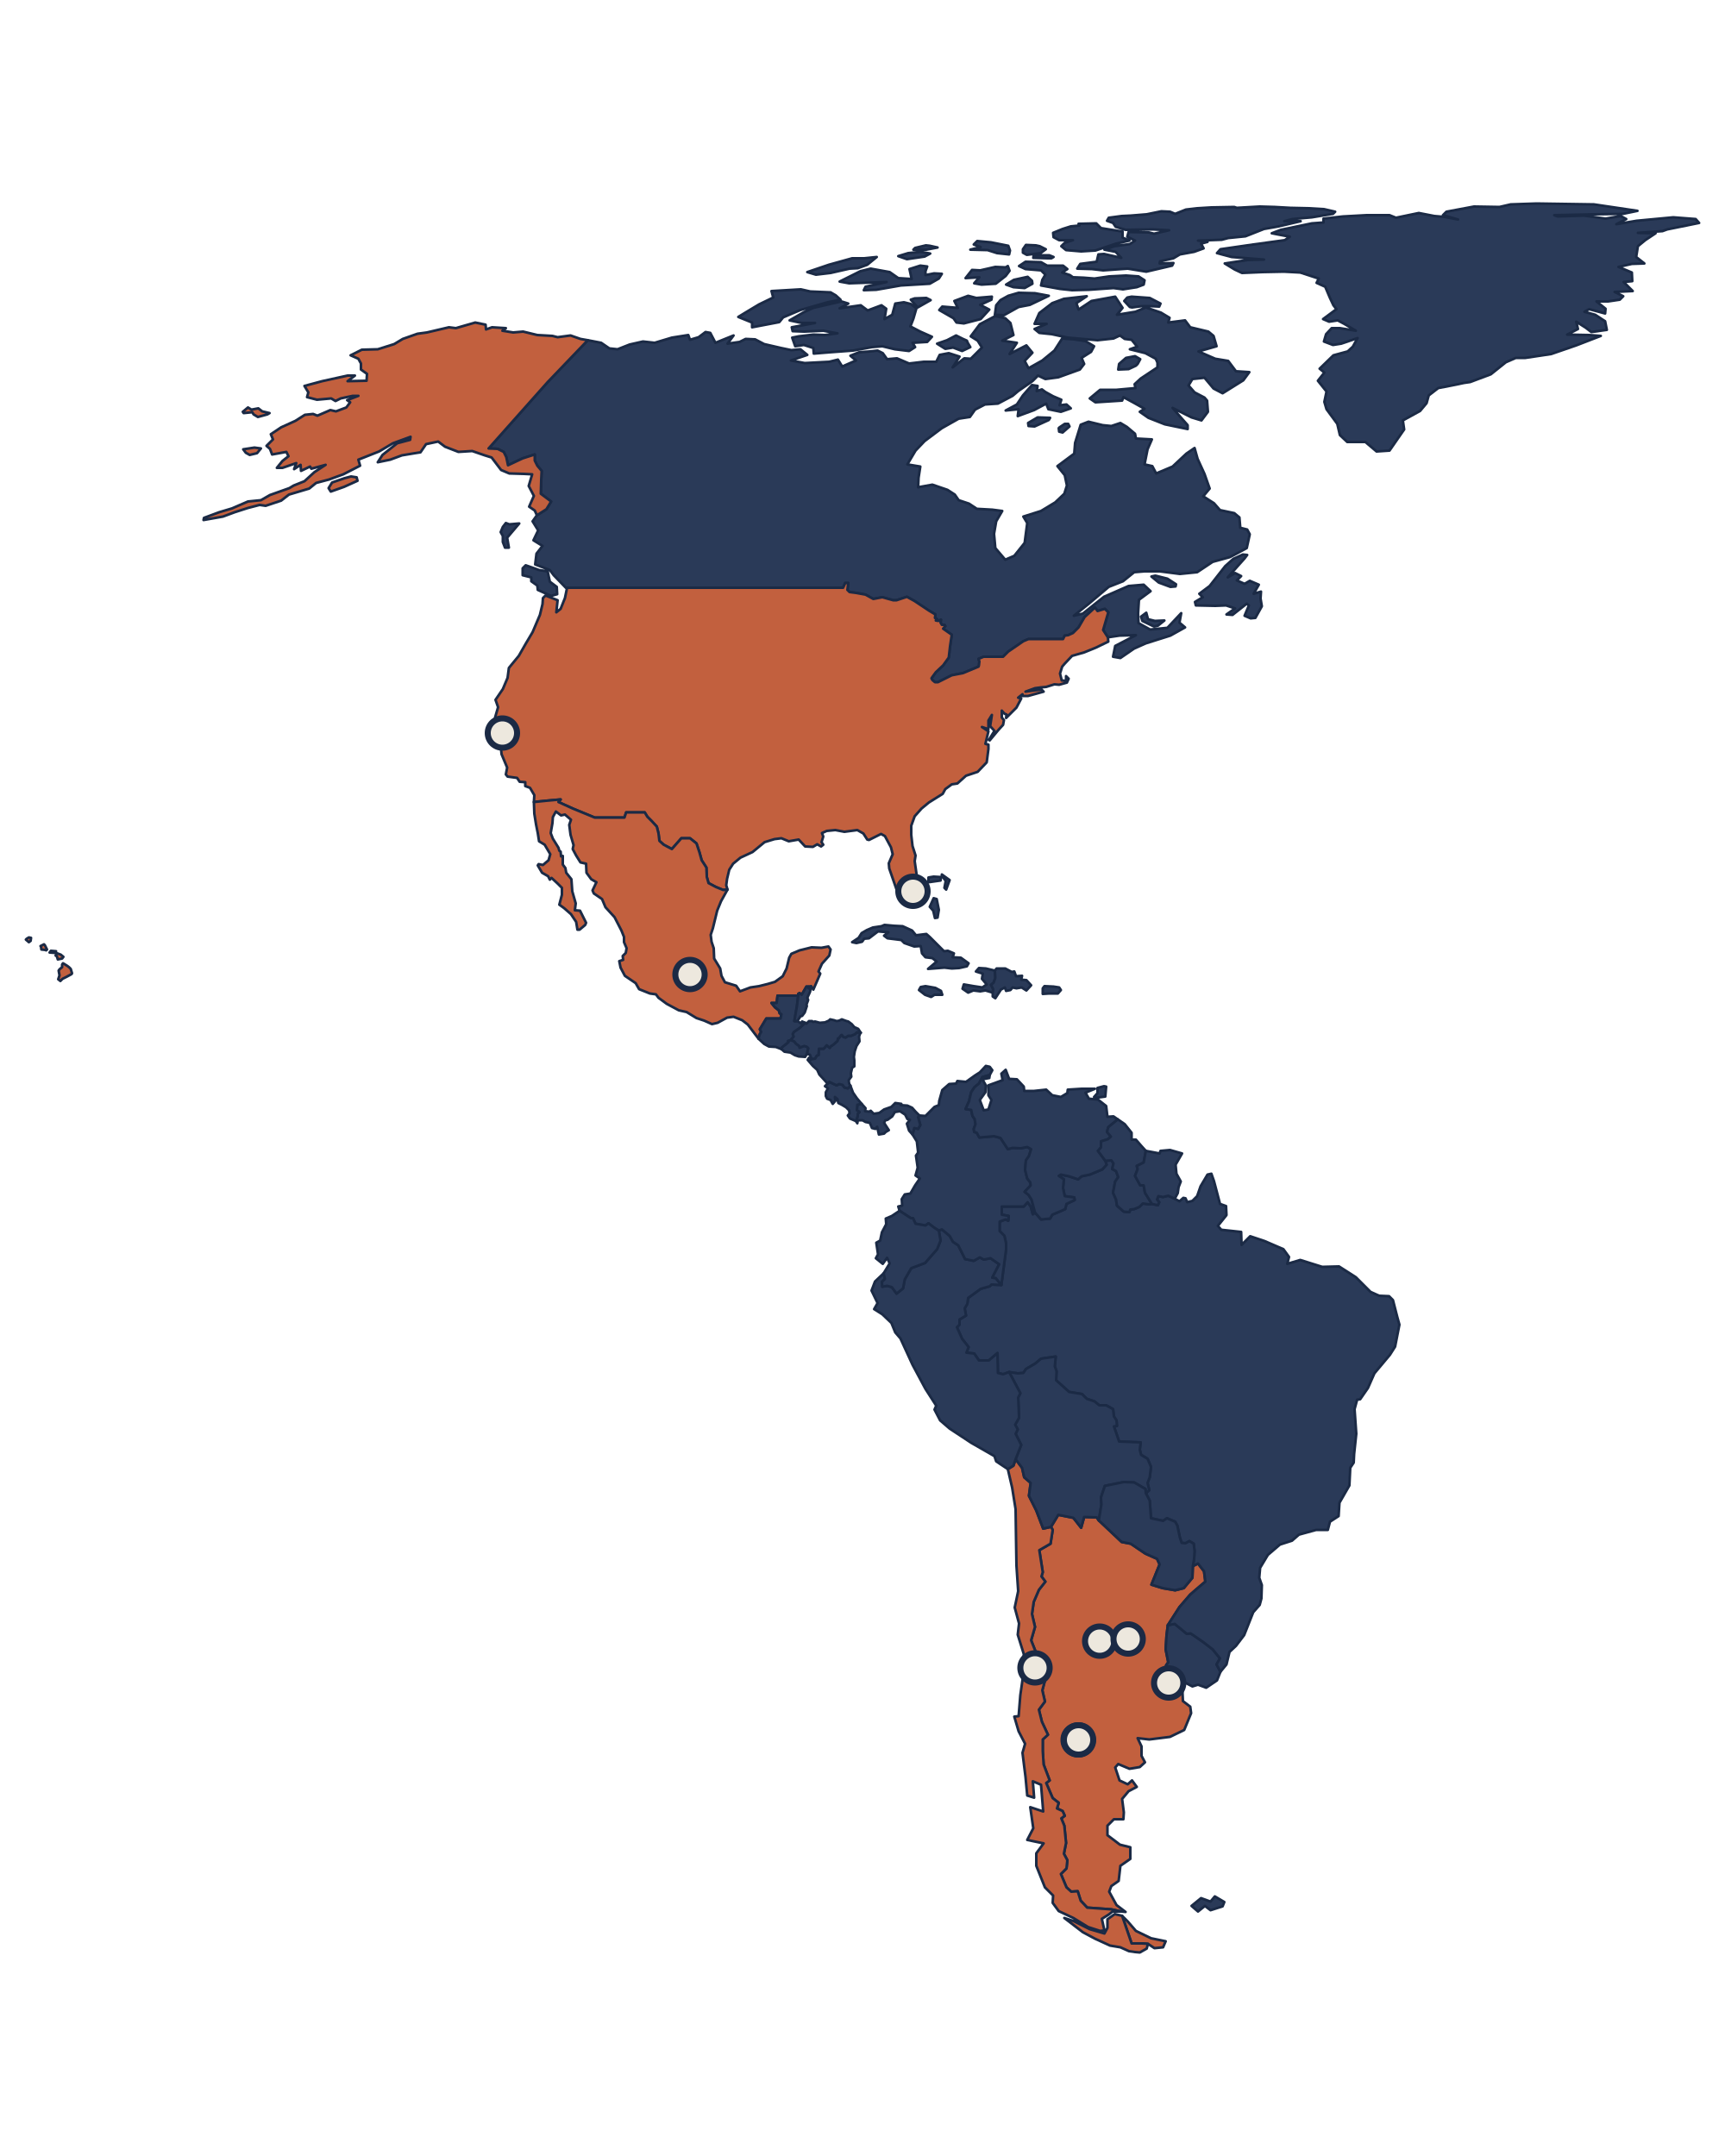
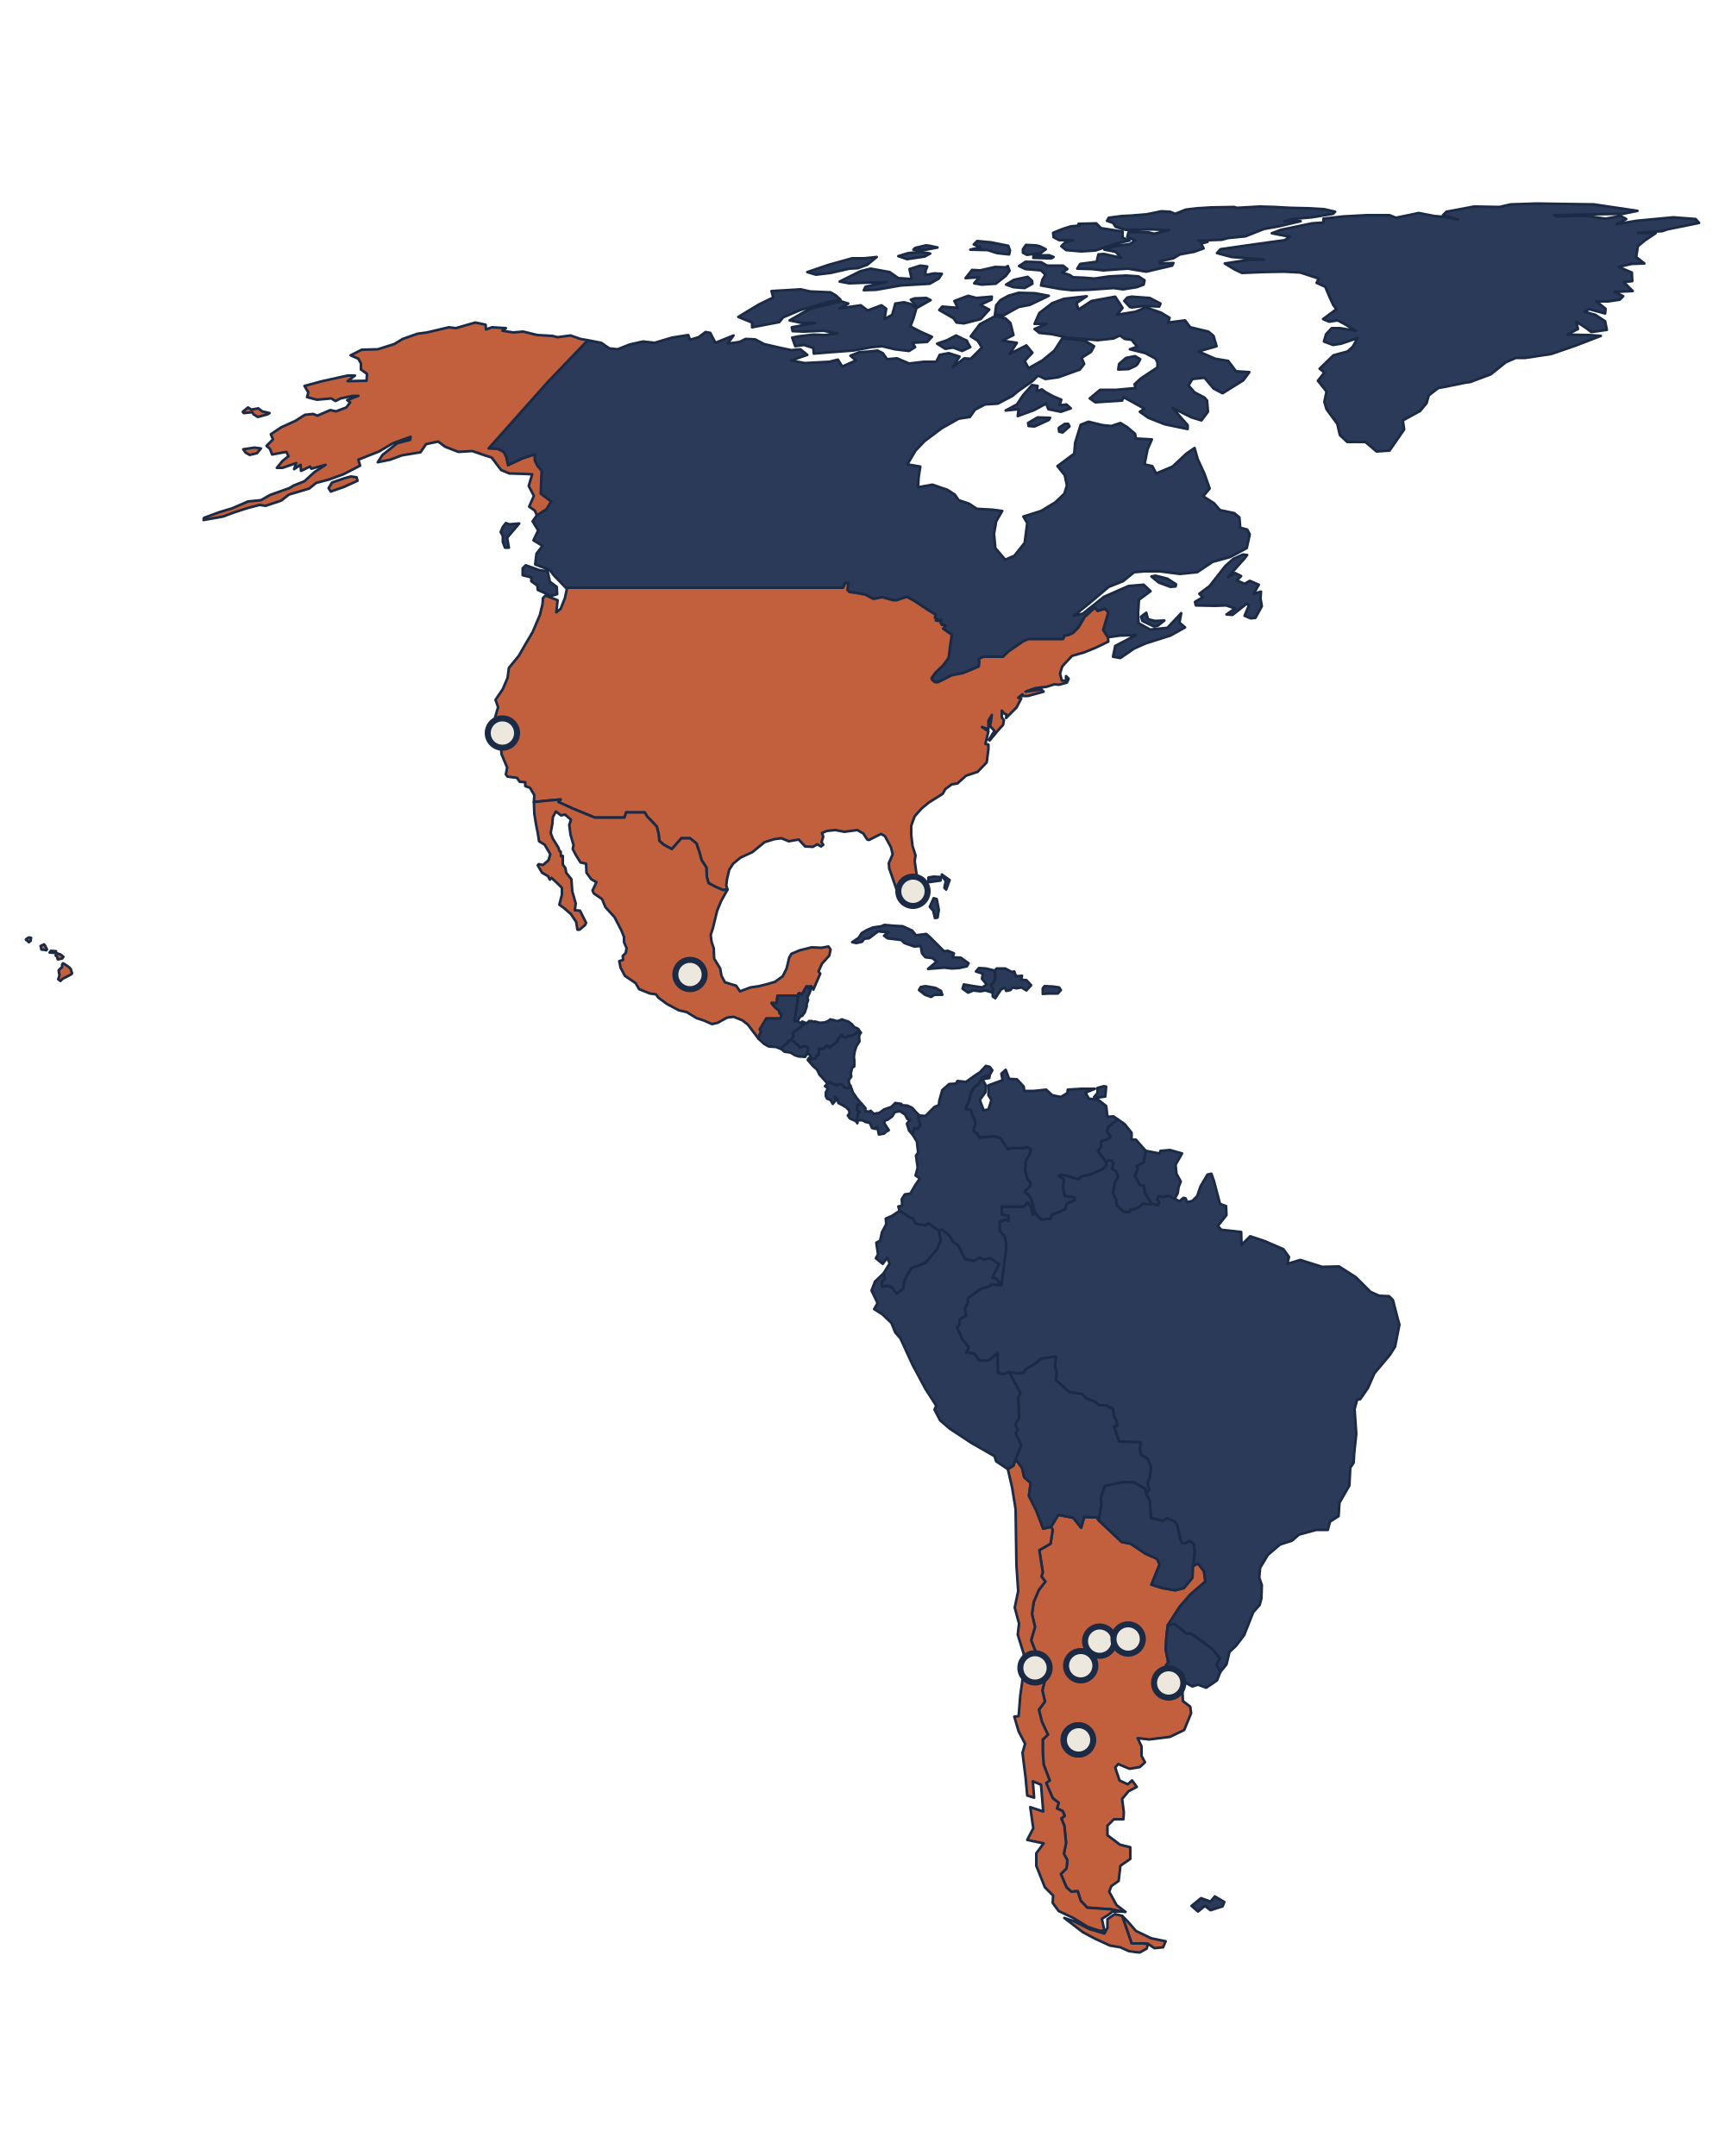
<svg xmlns="http://www.w3.org/2000/svg" viewBox="0 0 400 500" width="400" height="500">
  <g fill="#2a3a58" stroke="#1b2a45" stroke-width=".6" stroke-linejoin="round">
    <path d="M131.5,136.3L131.2,136.3L128.4,133.4L127.5,132.2L124.1,130.9L124.4,128.4L125.8,126.6L123.7,125.3L124.8,123L123.5,120.9L124.5,119.5L126.7,118.1L127.8,116.3L125.4,114.5L125.5,111.3L125.6,109.2L124.6,108L124,106.8L124,105.4L121.2,106.3L117.8,107.9L117.4,106L116.8,104.8L115.4,104.1L113.3,104L127,88.6L136.3,78.9L139.4,79.5L141.3,80.8L143.2,81L146,79.9L149.1,79.2L151.8,79.5L155.8,78.3L159.6,77.7L160,78.8L162,78.2L163.6,77L164.7,77.2L165.9,79.5L170.1,77.8L168.7,79.7L171.5,79.3L172.9,78.6L175.1,78.7L177.2,79.8L181.1,80.7L183.5,81.2L185.6,81L187.2,82.3L183.4,83.6L186.6,84.2L192.3,83.9L194.3,83.4L195.3,85L198.5,83.6L197.2,82.5L199.2,81.7L201.7,81.5L203.5,81.3L204.7,81.9L205.7,83.3L208,83.1L210.8,84.3L214.2,83.9L217.1,83.9L217.9,82.3L220,81.9L222.5,82.7L220.9,85.2L223.6,83.1L225.1,83.2L227.7,80.6L226.7,79L225.1,78L227.2,75.2L230.8,73.3L233.1,73.8L234.3,74.9L235,77.7L232.4,79L235.8,79.5L234.1,82.1L238,80.1L239.4,81.8L237.6,83.7L238.5,85.4L241.7,83.6L244.5,81.3L246.3,78.5L249,78.7L251.7,79.1L253.7,80.3L253,81.6L250.8,83L251.4,84.4L250.4,85.7L245.4,87.5L242.4,87.9L240.7,87.1L239.4,88.4L236.1,90.7L234.8,91.8L231.4,93.6L228.4,93.8L226.1,95L224.9,96.7L222.3,97.1L218.4,99.3L214.4,102.3L212.3,104.5L210.4,107.7L213.4,108.2L213,110.8L212.9,113L216.2,112.4L219.7,113.6L221.4,114.7L222.3,116L224.7,116.8L226.5,118L230.1,118.2L232.4,118.5L231,120.9L230.5,123.8L230.8,127.1L233.1,129.8L235.2,128.9L237.6,125.9L238.2,121.3L237.3,119.8L241.4,118.5L244.7,116.5L246.8,114.5L247.4,112.6L246.9,110.2L245.2,108.1L249.1,105.2L249.3,102.7L250.6,98.5L252.4,97.8L255.7,98.6L257.7,98.8L259.8,98.1L261.3,99L263.2,100.6L263.4,101.7L267.1,101.9L266.1,104.2L265.4,107.7L267.2,108.1L268.1,109.8L271.9,108.2L275.1,105.2L277,103.9L277.7,106.4L279.3,109.9L280.5,113.3L279,115.1L281.5,116.7L282.9,118.3L286.2,119L287.4,120L287.6,122.4L289.2,122.8L289.8,123.9L289.1,127.1L287.1,128.2L285.2,129.2L281.2,130.3L277.6,132.7L273.6,133.1L268.9,132.5L265.4,132.5L263,132.7L260.4,134.8L257.1,136.1L252.5,140L249,142.8L251.1,142.3L256,138.4L261.7,135.9L265.2,135.6L266.8,137.1L264.1,139.1L263.9,142.3L264,144.5L266.7,146L270.7,145.6L273.9,142.2L273.5,144.4L274.8,145.5L271.4,147.4L265.7,149.2L263,150.4L259.8,152.6L258.1,152.3L258.6,149.8L263.4,147.3L259.6,147.4L256.9,147.8L255.8,146.1L257,142L256.2,141.2L254.5,141.7L253.9,140.9L251.5,143.1L250.1,145.5L248.8,146.8L247.7,147.3L246.9,147.4L246.5,148.2L242.1,148.2L238.5,148.2L237.3,148.7L234.1,150.9L233.8,151.1L232.6,152.3L230.5,152.3L228.1,152.3L226.9,152.8L227.1,153.4L227,154.3L226.9,154.6L223.3,156.1L220.7,156.6L217.5,158.2L216.8,158.2L216.2,157.7L216,157.3L216.2,157L217,155.9L218.7,154.3L220,152.5L220.3,149.9L220.7,147.2L218.7,145.8L219.2,145.2L219,144.9L218.4,144.9L218.1,144.4L218.2,143.7L217.6,144L217,143.9L217.3,143.6L216.8,143.3L216.9,142.5L215.4,141.6L213.9,140.6L212.1,139.4L210.3,138.4L207.9,139.2L207.1,139.2L204.6,138.5L202.5,138.9L200.7,137.9L198.5,137.5L197,137.3L196.5,136.8L196.7,135.2L196,135.2L195.5,136.3L190.7,136.3L182.8,136.3L174.9,136.3L168,136.3L161.1,136.3L154.2,136.3L147.2,136.3L144.9,136.3L138.1,136.3ZM238.4,98.1L240.6,96.8L243.5,96.9L243.2,97.4L239.9,98.9L238.5,98.8ZM262,71.2L260.7,69.8L261.4,69L262.4,68.8L266.6,69.1L269.1,70.4L268.8,71.1L266.8,71L264.8,71L262.5,71.3ZM245.7,99.1L246.9,98.3L247.7,98.3L248,98.9L246.4,100.3L245.6,100.1L245.5,99.3ZM239.4,65.8L237.6,66.8L235,66.6L233.3,66L235.1,64.9L238.3,64.2L239.3,65.1ZM243.8,59.9L242.9,59.9L239.6,59.8L239.7,59.2L243.3,59.2L244.3,59.6ZM241.1,57.1L242.5,57.8L241.3,58.7L238.1,59.1L237.2,58.6L237.2,57.8L237.9,56.8L240.2,56.9ZM248.6,67.3L245.8,67L241.4,66.2L241.7,64.9L242.4,63.7L241.4,62.7L237.8,62.4L236.3,61.7L237.8,60.7L241.4,60.8L242.8,61.6L246.5,61.6L247.5,62.4L246.3,63.2L248.1,63.8L248.8,64.3L251.3,64.4L253.8,64.6L257.2,64.1L261.1,63.9L264,64.1L265.4,65L265.2,66L263.6,66.6L260.4,67.1L258.2,66.8L252.5,67.2ZM213.5,58.4L215.7,58.8L214.4,59.5L210.3,60.1L208.3,59.4L210.6,58.7ZM215.6,57L217.4,57.4L214.8,57.9L211.8,57.9L212.2,57.5L214.7,56.9ZM288.6,129.5L286.9,131.4L284.7,133.9L286.4,132.9L287.8,133.6L286.8,134.6L288.6,135.4L289.8,134.7L291.9,135.6L290.7,137.7L292.4,137.2L292.3,138.8L292.6,140.6L291.1,143.3L290,143.4L288.6,142.8L289.6,140.4L289.1,140L285.8,142.6L284.4,142.5L286.4,141.1L284.3,140.4L281.8,140.5L277.3,140.4L277.1,139.6L278.9,138.5L278.1,137.7L280.5,135.9L284.1,131.3L286,129.6L288.2,128.6L289.2,128.7ZM242.4,90.9L244.2,91.9L246.1,92.7L245.7,94L247.3,93.8L248.3,94.7L246,95.5L243.1,94.9L242.6,93.6L239.8,95.1L236,96.5L236.2,94.9L233.2,95.2L235.8,93.8L237.2,91.7L239.3,89.3L240.6,89.5L240.4,90.7L241.6,90.3ZM263.3,72.3L265.7,71.3L269.2,72.5L271.2,73.7L270.9,74.8L274.8,74.3L276,75.9L280.2,76.9L281.4,77.9L282.1,80.3L277.9,81.5L281.8,83.2L284.8,83.7L286.6,86.1L289.7,86.3L288.3,88.2L283.5,91.2L281.4,90.1L279.3,87.6L276.5,87.9L275.6,89.4L277,91L279.3,92.2L279.9,92.9L280.1,95.5L278.6,97.5L276.3,96.8L271.9,94.6L273.9,96.9L275.4,98.6L275.4,99.5L270.1,98.4L266.3,96.9L264.3,95.5L265.4,94.8L262.9,93.4L260.5,92.1L260.2,92.9L254,93.3L252.7,92.4L255.1,90.4L258.9,90.4L263.3,90L263.1,89.1L264.5,87.8L268.4,85.2L268.4,84.1L268,83.2L265.6,81.9L262,81L263.7,80.4L262.4,78.8L260.8,78.6L259.7,77.8L258.2,78.5L254.5,78.9L247.6,78.3L243.9,77.5L241,77.2L239.9,76.3L242.7,75.1L239.9,75.1L241,72.6L244,70.3L246.7,69.3L252,68.7L249.6,70.3L250.1,71.8L253.1,69.8L258.6,68.8L260.3,71.4L259,73ZM236.2,67.9L240,68L243.2,68.6L238.8,70.7L236.2,71.2L232.8,73.1L230.7,73L231,70.8L232,69.6L233.8,68.6ZM187.2,63.1L192.2,61.4L197.6,59.9L200.4,59.9L203.3,59.6L201.1,61.4L198.9,62.2L197,62.3L192.6,63.3L189.2,63.7ZM118.1,121.6L120.4,121.4L117.6,124.7L118,127L117.1,127L116.6,125.7L116.6,124.3L116.1,123.4L116.6,122.2L117.3,121.3ZM226.6,55.9L229.8,56.2L233.8,57L234.2,58.1L234,59L231.2,58.7L229,58L225,57.9L227.4,57.3L225.8,56.7ZM129.2,137.8L127.8,138.2L124.7,136.8L124.6,135.8L123.2,134.8L123.2,133.9L121.2,133.4L121.2,131.8L121.9,131.1L123.9,131.8L125,132.2L127,132.5L127.2,133.5L127.5,134.9L129.1,136.1ZM185.7,67.1L187.9,67.6L192.6,67.8L193.8,68.5L194.9,69.5L191.9,70.1L185.6,71.9L181.6,73.6L180.7,74.7L174.4,75.9L174.4,74.8L171.2,73.5L173,72.4L176,70.6L179.3,69L178.9,67.5ZM214.6,63.8L216.6,63.4L218.4,63.5L217.7,64.6L215.6,65.8L208.9,66.2L203.2,67.2L200.3,67.3L200.7,66.5L205.6,65.4L196.9,65.7L194.7,65.3L199.5,62.9L201.9,62.3L206.3,63.1L208.3,64.5L211.4,64.7L210.9,62.4L213.4,61.6L215,61.8L214.6,62.9ZM211.2,70.5L212.5,71.5L211.8,73.9L211.1,75.7L213.4,76.9L216.1,78.1L215,79.3L211.6,79.5L212.2,80.5L210.8,81.4L207.5,81L204.6,80.3L202.2,80.5L197.8,81.3L192.4,81.7L188.7,82L188.6,80.7L186.4,80L184.4,80.3L183.7,78.3L185.2,78L188.6,77.6L191.3,77.7L194.2,77.3L190.9,76.7L186.5,76.9L183.8,76.8L183.6,75.9L189,74.9L185.9,74.9L183.1,74.3L186.4,72.4L188.6,71.4L195.1,69.9L196.7,70.4L194.7,71.5L199.6,70.8L201.2,72L204.4,70.8L205.5,71.6L205.1,74L206.9,73L207.6,70.4L209.6,70.1ZM222.1,71.4L221.3,69.8L224.5,68.6L226.4,69.1L230,68.8L229.9,69.5L227.3,70.7L229.4,71.8L227.4,74L223.5,75L221.8,74.8L221.1,73.8L217.8,71.9L218.5,71.1ZM212.1,69.2L214.8,69.1L215.8,69.6L212.8,71.3L211.2,69.5ZM233.7,61.7L234.1,62.8L233.2,64L230.9,65.8L227.6,66L225.9,65.7L227.1,64.3L223.9,64.5L225.4,62.6L227.3,62.7L230.8,61.9L233.2,62ZM246.4,53.1L248.3,52.5L250.3,52.3L250.1,51.9L254.2,51.8L255.3,52.9L257.8,53.3L260.3,53.7L260.3,55.1L261.9,55.8L258.8,56.5L254,58.1L250.7,58.3L247.2,58L246.1,57.1L246.9,56.3L248.8,55.7L245.6,55.7L244.3,55L244.2,54ZM257.1,50.5L260.1,50.1L262.2,50L265.9,49.7L269.3,49L271.3,49.1L272.5,49.6L275,48.6L277.6,48.3L280.9,48.1L286.2,48L286.8,48.2L292.1,47.9L295.6,48L299.2,48.2L303.6,48.3L307,48.5L309.6,49.1L309.1,49.6L304.2,50.4L299.7,50.8L297.8,51.3L301.6,51.3L296.5,52.5L293.1,53.1L288.8,54.8L284.8,55.2L283.3,55.6L277.8,55.8L280,56.1L278.5,56.5L279.1,57.6L276.9,58.4L273.6,59L272.1,59.9L269,60.6L268.9,61.1L272.1,61L271.8,61.6L265.8,63L261.5,62.3L255.8,62.7L253.2,62.4L249.8,62.3L250.5,61.2L254.3,60.7L254.7,59L256,58.9L260,59.8L258.7,58.4L256.1,57.9L258.4,57.1L262,56.6L263.2,55.8L261.4,54.9L261.7,53.8L266.4,53.9L267.6,54.2L271.1,53.4L267.3,53.2L261,53.3L258.7,52.6L258.1,51.7L256.7,51.2ZM263.4,84.8L261.7,85.6L259.3,85.7L259.5,84.4L261.1,83L263.2,82.6L264.4,83.3L263.8,84.4ZM224.4,79.5L225,80.5L223.1,81.4L221,80.6L219.2,80.9L217.3,79.7L219.6,78.9L221.7,77.8L223.3,78.6L224.2,79ZM267,133.7L267.9,133.5L270.7,134.2L272.7,135.5L272.6,136L271.4,136.1L268.7,135.1ZM265.8,142.1L266.2,143.6L267.8,144L270,143.9L268.5,145.1L267.6,145.3L264.9,144L264.6,143Z" />
    <path d="M131.5,136.3L138.1,136.3L144.9,136.3L147.2,136.3L154.2,136.3L161.1,136.3L168,136.3L174.9,136.3L182.8,136.3L190.7,136.3L195.5,136.3L196,135.2L196.7,135.2L196.5,136.8L197,137.3L198.5,137.5L200.7,137.9L202.5,138.9L204.6,138.5L207.1,139.2L207.9,139.2L210.3,138.4L212.1,139.4L213.9,140.6L215.4,141.6L216.9,142.5L216.8,143.3L217.3,143.6L217,143.9L217.6,144L218.2,143.7L218.1,144.4L218.4,144.9L219,144.9L219.2,145.2L218.7,145.8L220.7,147.2L220.3,149.9L220,152.5L218.7,154.3L217,155.9L216.2,157L216,157.3L216.2,157.7L216.8,158.2L217.5,158.2L220.7,156.6L223.3,156.1L226.9,154.6L227,154.3L227.1,153.4L226.9,152.8L228.1,152.3L230.5,152.3L232.6,152.3L233.8,151.1L234.1,150.9L237.3,148.7L238.5,148.2L242.1,148.2L246.5,148.2L246.9,147.4L247.7,147.3L248.8,146.8L250.1,145.5L251.5,143.1L253.9,140.9L254.5,141.7L256.2,141.2L257,142L255.8,146.1L256.9,147.8L257,148.8L254.1,150.2L251.4,151.3L248.6,152.1L246.9,153.9L246.3,154.6L245.8,156.2L246.2,157.8L247.2,157.9L247.2,156.8L247.8,157.4L247.4,158.3L245.6,158.8L244.5,158.7L242.6,159.3L241.5,159.4L240,159.6L237.8,160.4L241.5,159.9L242,160.4L238.4,161.4L236.9,161.4L237.1,161L236.1,161.8L236.8,162L235.7,164.1L233.3,166.5L233.4,165.7L232.9,165.5L232.3,164.8L232.3,166.4L232.8,167L232.6,168.1L231.5,169.3L229.5,171.7L229.3,171.6L230.6,169.5L229.6,168.4L230,165.8L229.2,167.1L229.2,169.1L227.7,168.6L229.2,169.6L228.5,172.5L229.2,172.7L229.2,173.7L228.8,176.8L226.7,179L224,179.9L222,181.7L220.7,181.9L219.2,183L218.6,184.1L215.4,186.1L213.7,187.5L212.1,189.3L211.3,191.5L211.3,193.6L211.6,196.2L212.3,198.4L212.1,199.7L212.6,203.2L212.2,205.3L211.8,206.5L210.9,208.4L210.1,208.7L208.9,208.4L208.7,207L207.9,206.3L207,203.7L206.2,201.4L206.1,200.2L207,198.1L206.6,196.5L205.2,193.9L204.3,193.4L201.5,194.8L201.1,194.7L200.2,193.3L198.8,192.5L195.8,192.9L193.7,192.5L191.7,192.7L190.6,193.2L190.9,194L190.5,195.3L190.9,195.9L190.4,196.3L189.5,195.8L188.5,196.4L186.7,196.3L185.2,194.7L182.9,195.1L181.2,194.4L179.6,194.6L177.3,195.3L174.5,197.6L171.7,198.9L170,200.3L169.1,201.7L168.6,203.8L168.4,205.3L168.7,206.3L167.7,206.4L166,205.7L164.3,204.8L163.9,203.4L163.8,201.2L162.7,199.5L162.2,197.7L161.5,195.6L160,194.4L158,194.4L155.8,196.9L153.9,195.9L152.9,195L152.7,193.3L152.3,191.7L151.1,190.4L150.1,189.4L149.5,188.4L145.2,188.4L144.8,189.6L142.9,189.6L137.9,189.6L132.8,187.5L129.5,186L130,185.4L126.7,185.7L123.8,186L123.9,184.4L122.9,182.7L121.8,182.3L121.8,181.4L120.5,181.3L119.9,180.4L117.7,180.1L117.3,179.6L117.6,178L116.3,174.9L115.9,170.7L116.3,170L115.6,169L114.8,166.4L115.5,164L114.9,162.3L116.6,159.8L117.7,157.2L118,154.9L120.3,152.1L121.9,149.3L123.5,146.6L125.2,142.6L125.8,140.1L125.9,138.7L126.5,138.1L129.3,139.2L129,142L130,141.2L131,138.7ZM15.6,224L16,224.3L16.4,224.7L16.7,225.7L16.6,225.9L15.5,226.5L14.5,227L14,227.5L13.5,227.1L13.8,226.2L13.6,225.1L13.8,224.8L14.4,224.3L14.4,223.7L14.6,223.4L14.8,223.5ZM14.7,221.9L14.4,222.3L13.4,222.5L13.2,221.8L12.9,221.6L13,221.4L13.3,221.1L14.1,221.4ZM13,220.6L12.9,221L11.5,220.9L11.8,220.5ZM10.2,219L10.4,219.2L10.9,220.2L10.7,220.4L10.5,220.3L9.6,220.2L9.5,219.5L9.4,219.4ZM7.2,217.5L7.1,218.2L6.7,218.5L6,217.9L6.2,217.7L6.7,217.4ZM59,103.8L60.5,104L59.6,105.1L57.9,105.5L57,105L56.4,104.2ZM81.4,110.5L82.7,110.7L82.9,111.5L79.8,112.9L76.7,114L76.2,113.2L77,111.9L79.9,110.9ZM136.3,78.9L127,88.6L113.3,104L115.4,104.1L116.8,104.8L117.4,106L117.8,107.9L121.2,106.3L124,105.4L124,106.8L124.6,108L125.6,109.2L125.5,111.3L125.4,114.5L127.8,116.3L126.7,118.1L124.5,119.5L124,118.4L122.7,117.5L123.8,115L122.6,112.7L123.4,110L121.5,109.9L118.1,109.8L116.2,109L114,106.1L112.4,105.6L109.5,104.6L106.3,104.8L103.2,103.6L101.6,102.4L98.8,103L97.5,104.9L96.2,105.1L93.2,105.6L90.5,106.6L87.6,107.2L88.7,105.5L92.1,102.8L95.1,102L95.2,101.3L91.1,102.8L87.9,104.7L83.1,106.6L83.5,108L79.6,110L76.3,111.2L73.3,112L71.7,113.3L67,114.7L65.2,116.1L61.6,117.3L60.2,117.1L57.5,117.8L54.4,118.8L51.7,119.8L47.2,120.6L47.3,120.1L50.8,118.8L53.8,117.9L57.5,116.3L60.5,116L62.6,114.8L67.1,113.2L68.1,112.6L70.6,111.6L72.9,109.5L75.5,107.8L72.2,108.7L71.9,108.2L69.8,109.2L69.7,107.8L68.2,108.8L68.7,107.4L65.5,108.5L64.2,108.5L65.5,106.9L66.9,105.8L66.4,104.8L63.1,105.4L62.6,104.1L61.8,103.4L63.3,101.9L62.8,100.7L65.2,99.1L68.5,97.6L70.7,96.2L72.6,96L73.6,96.4L76.6,95.1L77.9,95.4L80.3,94.5L81.2,93.3L80.5,92.8L83.1,91.8L81.8,91.8L79,92.4L77.8,93L76.8,92.4L73.5,92.7L71.2,92.1L71.5,91L70.6,89.5L74.7,88.4L80.6,87.1L82.3,87.1L80.6,88.4L85,88.3L85.1,86.7L83.7,85.7L83.7,84.3L83.1,83.2L81.3,82.4L83.9,81.1L87.6,81L91.4,79.8L93.4,78.6L96.8,77.4L99,77.1L104.1,75.9L105.7,76.1L110.2,74.8L112.6,75.3L112.7,76.4L114.1,75.9L117.3,76.1L116.5,76.7L119,77.1L121.3,76.9L124.6,77.7L128.1,77.9L129.3,78.2L132.3,77.8L134.6,78.6ZM57.5,94.5L58.3,95L59.9,94.7L60.8,95.4L62.5,95.8L62,96.1L59.8,96.7L58.8,96.1L58.5,95.6L56.5,95.8L56.3,95.5Z" fill="#c2603e" />
    <path d="M260.2,444.3L261.5,445.6L263.4,447.8L266.9,449.5L270.3,450.2L269.7,451.6L267.7,451.8L266.2,450.8L264.8,450.7L262.4,450.7ZM270.8,376.9L270.5,379.3L270.3,382.5L270.9,385.5L270.4,386.2L270.6,388.2L270.7,389.8L274.2,392.4L274.3,394.5L276,395.8L276.2,397.3L274.6,401.2L271.3,402.8L266.5,403.4L263.8,403.1L264.7,405L264.7,407.2L265.5,408.7L264.3,409.8L261.9,410.2L259.3,409.1L258.6,409.9L259.6,412.9L261.5,413.8L262.5,412.9L263.6,414.4L261.7,415.4L260.2,417.2L260.6,420.3L260.5,421.9L258.3,421.9L256.8,423.4L256.8,425.6L259.7,427.8L262.1,428.4L262.1,431.1L259.8,432.7L259.4,436.2L257.7,437.4L257.2,438.7L258.9,441.8L261,443.4L260,443.3L257.7,442.8L252.1,442.4L250.6,440.8L249.9,438.6L248.4,438.7L247.3,437.7L246,434.6L247.3,433.3L247.5,431.4L246.7,429.9L247.2,427.4L246.8,423.4L246.1,421.7L246.9,421.1L246.4,420L245.1,419.4L245.5,418.1L244.1,417L242.6,413.5L243.4,412.9L242,409.2L241.8,406.1L241.8,403.4L243,402.3L241.6,399.3L240.9,396.5L242.3,394.6L241.7,392L242.5,389L242,386.2L241.2,385.7L239.1,380.4L240,377.3L239.3,374.3L239.7,371.5L240.9,368.7L242.4,366.8L241.5,365.6L241.8,364.6L241,359.5L243.6,358L244.1,354.8L243.7,354.1L245.4,351.3L248.9,352L250.7,354.3L251.4,351.8L254.3,351.9L254.8,352.6L260.1,357.6L262.2,358L265.6,360.3L268.3,361.5L268.9,362.8L267,367.5L269.6,368.3L272.5,368.8L274.5,368.3L276.5,365.9L276.6,363.2L277.8,362.6L279.2,364.4L279.5,366.8L277.5,368.5L276,369.8L273.5,372.7Z" fill="#c2603e" />
    <path d="M260.2,444.3L262.4,450.7L264.8,450.7L266.2,450.8L265.9,451.9L264.3,452.8L263.2,452.7L261.8,452.5L259.8,451.6L257.4,451.2L253.9,449.6L251.1,448.1L246.8,444.8L248.9,445.5L252.7,447.4L256.1,448.4L256.8,447.1L256.8,445.1L258.5,443.9ZM235.5,338.4L237,340.4L237.5,342.6L239,343.9L238.6,346.9L240.3,350.3L241.9,354.5L243.7,354.1L244.1,354.8L243.6,358L241,359.5L241.8,364.6L241.5,365.6L242.4,366.8L240.9,368.7L239.7,371.5L239.3,374.3L240,377.3L239.1,380.4L241.2,385.7L242,386.2L242.5,389L241.7,392L242.3,394.6L240.9,396.5L241.6,399.3L243,402.3L241.8,403.4L241.8,406.1L242,409.2L243.4,412.9L242.6,413.5L244.1,417L245.5,418.1L245.1,419.4L246.4,420L246.9,421.1L246.1,421.7L246.8,423.4L247.2,427.4L246.7,429.9L247.5,431.4L247.3,433.3L246,434.6L247.3,437.7L248.4,438.7L249.9,438.6L250.6,440.8L252.1,442.4L257.7,442.8L260,443.3L258,443.3L257.1,444L255.5,445L256.1,447.7L255.1,447.8L252.3,446.9L248.9,444.8L245.5,443.2L244.1,441.3L244.2,439.6L242.3,437.7L240.3,432.7L240.3,429.8L242,427.5L238.2,426.7L239.6,424L238.9,419.1L241.9,420.1L241.4,413.9L239.5,413.1L239.8,416.9L238.2,416.4L237.8,412.1L237.1,406.5L237.7,404.4L236.2,401.5L235.2,398.1L236.2,398L236.6,393.1L237.3,388.2L237.4,383.6L236,379.1L236.3,376.5L235.3,372.8L236.1,369L235.7,363.1L235.6,356.8L235.5,350L234.7,345L233.7,340.7L235,339.9Z" fill="#c2603e" />
    <path d="M230.7,225.1L230.8,226.8L230.4,227.9L229.8,228.4L230.3,229.4L230.2,230.2L228.5,229.7L227.3,229.9L225.7,229.7L224.5,230.2L223.2,229.3L223.5,228.3L225.8,228.7L227.8,229L228.8,228.3L227.7,227L227.9,225.8L226.3,225.3L227,224.5L228.6,224.6Z" />
    <path d="M230.2,230.2L230.3,229.4L229.8,228.4L230.4,227.9L230.8,226.8L230.7,225.1L231.1,224.6L233.1,224.6L234.6,225.4L235.2,225.3L235.6,226.4L237,226.3L236.8,227.2L238,227.3L239.1,228.5L238,229.7L236.9,229L235.7,229.2L234.8,229L234.3,229.6L233.3,229.8L233,229L232.1,229.5L230.8,231.5L230.2,231.1Z" />
    <path d="M215.3,203.5L216.5,203.3L218.2,203.4L218.1,204.2L215.3,204.6ZM218.4,202.8L220.2,204.1L219.4,206.3L219,205.9L219.3,204.3L218.4,203.1ZM216.5,208.3L217.2,208.5L217.7,211L217.4,212.8L216.8,212.9L216.4,211.2L215.6,210.3Z" />
    <path d="M276.3,442L278.5,440.2L280.7,441L281.7,439.8L283.9,441.1L283.5,442.1L280.7,443L279.4,442L277.8,443.3Z" />
    <path d="M335.4,49.1L341.8,47.9L347.7,48L350.3,47.4L356.3,47.2L369.6,47.4L379.7,48.9L376.3,49.6L369.8,49.7L360.4,49.9L361.2,50.2L367.3,50L372.3,50.7L375.8,50.1L377.1,50.8L374.8,52L379.5,51.2L388,50.4L393.2,50.8L394,51.7L386.6,53.2L385.5,53.6L379.8,54L383.9,54.1L381.5,55.7L379.8,57.1L379.4,59.6L381.3,61.1L378.4,61.2L375.3,61.9L378.4,63.2L378.5,65.2L376.5,65.4L378.6,67.5L374.4,67.7L376.4,68.7L375.6,69.5L372.9,69.9L370.2,69.9L372.3,71.6L372.2,72.7L368.5,71.7L367.4,72.3L369.9,73L372.2,74.5L372.6,76.5L369,77L367.7,76L365.5,74.6L365.9,76.3L363.4,77.6L368.5,77.7L371.2,77.9L365.5,80.1L359.7,82.1L353.7,83L351.5,83L349.2,84L345.7,86.8L340.9,88.6L339.5,88.8L336.6,89.4L333.5,90L331.3,91.7L330.8,93.5L329.3,95.3L325.3,97.5L325.6,99.6L324,101.9L322.2,104.5L319.2,104.7L316.6,102.5L312.4,102.5L310.7,100.9L310.1,98.3L307.6,94.9L307.1,93.2L307.6,90.8L305.6,88.3L307.1,86.4L306,85.5L309.2,82.4L312.5,81.5L313.7,80.4L314.8,78.4L312.2,79.3L311,79.7L309.1,80L307,79.2L307.5,77.5L308.8,76.1L310.7,76.1L314.4,76.7L311.7,75.1L310.2,74.3L308.2,74.6L306.8,74L309.9,71.7L309.2,70.8L308.4,69.1L307.3,66.5L305.3,65.6L305.8,64.6L301.5,63.2L297.7,63L292.7,63.1L288,63.3L286.3,62.5L284,61.1L289.3,60.3L293.1,60.2L285.6,59.6L282.2,58.7L283,57.8L290.6,56.7L297.9,55.7L299.1,54.9L294.9,54.1L297,53.3L304.2,51.8L306.9,51.6L306.9,50.7L311.4,50.2L316.9,49.9L322.2,49.9L323.7,50.5L329,49.4L332.6,50.1L334.9,50.3L338.1,50.9L334.6,49.9Z" />
    <path d="M123.8,186L126.7,185.7L130,185.4L129.5,186L132.8,187.5L137.9,189.6L142.9,189.6L144.8,189.6L145.2,188.4L149.5,188.4L150.1,189.4L151.1,190.4L152.3,191.7L152.7,193.3L152.9,195L153.9,195.9L155.8,196.9L158,194.4L160,194.4L161.5,195.6L162.2,197.7L162.7,199.5L163.8,201.2L163.9,203.4L164.3,204.8L166,205.7L167.7,206.4L168.7,206.3L167.2,209L166.3,211.2L165.3,215.3L164.8,216.8L165,218.4L165.5,219.9L165.6,222.3L167,224.6L167.3,226.3L168.1,227.8L170.7,228.6L171.6,229.9L174,229L176,228.7L178,228.2L179.7,227.7L181.5,226.4L182.4,224.6L183,222.1L183.5,221.2L185.4,220.4L188.2,219.7L190.5,219.8L192.1,219.5L192.6,220.2L192.3,221.6L190.6,223.5L189.8,225.3L190.2,225.8L189.6,227.2L188.6,229.5L188.1,228.7L187.5,228.8L187,228.8L185.9,230.7L185.4,230.3L185.1,230.5L185.1,230.9L182.7,230.9L180.3,230.9L180.1,232.6L178.9,232.6L179.7,233.6L180.6,234.3L180.8,235L181.2,235.2L181,236.2L177.7,236.2L176.2,238.7L176.5,239.3L176.1,240L175.9,240.9L173.4,237.6L172.1,236.6L170.1,235.8L168.6,236L166.4,237.2L165.1,237.5L163.3,236.7L161.5,236.1L159.2,234.7L157.4,234.3L154.6,232.8L152.7,231.4L152.1,230.6L150.7,230.4L148.2,229.4L147.4,228L144.9,226.3L143.9,224.4L143.6,222.9L144.5,222.6L144.4,221.7L145.1,221L145.3,219.9L144.7,218.5L144.7,217.3L144.1,215.8L142.5,212.7L140.4,210.4L139.6,208.5L137.7,207.2L137.4,206.5L138.3,204.6L137.1,203.9L136,202.4L135.9,200.3L134.6,200L133.6,198.4L132.8,196.9L133,196L132.3,193.6L132,191.3L132.4,190.1L131,188.9L130.1,189.1L128.9,188.2L128.2,189.5L128.1,190.9L127.7,193.2L128.2,194.5L129.5,196.6L129.7,197.3L130,197.5L130.1,198.6L130.5,198.5L130.5,200.5L131.1,201.3L131.3,202.4L132.5,203.9L132.7,206.7L133.1,208.1L133.5,209.5L133.3,211.1L134.5,211.2L135.2,212.6L135.9,214L135.7,214.5L134.4,215.6L133.9,215.6L133.6,213.8L132.4,212L130.8,210.6L129.7,209.8L130.3,207.5L130.3,205.9L129.3,204.9L127.9,203.6L127.5,204L127.1,203.2L125.7,202.4L124.7,200.7L124.9,200.4L125.9,200.6L127.2,199.5L127.6,198.1L126.3,195.9L125,195.1L124.7,193.2L124.3,191.2L123.9,188.7Z" fill="#c2603e" />
    <path d="M270.8,376.9L272.4,376.6L275.2,378.9L276.1,378.8L279,380.8L281.2,382.5L282.9,384.6L282.1,386L283,387.7L282.2,389.7L279.7,391.4L277.8,390.7L276.5,391.1L274,389.8L272.3,389.9L270.6,388.2L270.4,386.2L270.9,385.5L270.3,382.5L270.5,379.3Z" />
    <path d="M283,387.7L282.1,386L282.9,384.6L281.2,382.5L279,380.8L276.1,378.8L275.2,378.9L272.4,376.6L270.8,376.9L273.5,372.7L276,369.8L277.5,368.5L279.5,366.8L279.2,364.4L277.8,362.6L276.6,363.2L276.9,361.5L277,359.7L276.8,358L275.8,357.4L274.9,357.9L274,357.8L273.6,356.6L273,353.8L272.5,352.9L270.6,352.1L269.7,352.7L266.9,352.1L266.6,348L265.7,346.3L266.5,345.6L266.1,343.9L266.6,342.6L266.9,340.2L266.1,338.3L264.6,337.4L264.3,336.2L264.5,334.5L259.5,334.3L258.3,330.8L259,330.7L258.9,329.4L258.3,328.5L258.1,326.8L256.5,325.9L254.9,325.9L253.8,325L252,324.4L250.9,323.3L247.9,322.8L244.9,320.1L245,318L244.6,316.9L244.8,314.6L241.4,315.1L240.1,316.2L237.9,317.5L237.3,318.4L236,318.5L234,318.2L232.6,318.7L231.4,318.4L231.3,313.8L229.3,315.5L227,315.5L225.9,313.9L224.1,313.7L224.6,312.4L223.1,310.5L221.9,307.8L222.5,307.2L222.5,306L224,305.1L223.7,303.4L224.3,302.4L224.5,301L227.4,298.9L229.5,298.3L229.9,297.9L232.2,298L233.3,289.7L233.3,288.4L232.9,286.6L231.8,285.5L231.8,283.3L233.2,282.8L233.8,283.1L233.9,282L232.3,281.7L232.3,279.8L237.4,279.8L238.3,278.8L239,279.8L239.5,281.6L240,281.2L241.4,282.8L243.5,282.6L244,281.7L245.9,280.9L247,280.4L247.3,279.2L249.2,278.3L249.1,277.7L246.9,277.4L246.5,275.5L246.7,273.5L245.5,272.7L246,272.4L247.9,272.8L250,273.5L250.8,272.8L252.7,272.4L255.6,271.2L256.6,270.1L256.3,269.2L257.7,269.1L258.2,269.8L257.9,271.1L258.8,271.6L259.3,273L258.6,274L258.1,276.6L258.8,278.2L259,279.6L260.6,281L261.9,281.1L262.1,280.5L263,280.4L264.2,279.9L265,279.1L266.5,279.3L267.1,279.2L268.5,279.5L268.8,278.8L268.3,278.2L268.6,277.4L269.7,277.6L270.9,277.3L272.4,278L273.5,278.6L274.4,277.8L274.9,277.9L275.3,278.8L276.5,278.5L277.6,277.4L278.4,275.1L280,272.4L280.9,272.2L281.5,273.9L282.9,279.2L284.3,279.7L284.4,281.8L282.4,284.3L283.2,285.2L287.8,285.7L287.9,288.7L289.9,286.7L293.2,287.8L297.6,289.7L298.9,291.5L298.5,293.1L301.5,292.2L306.6,293.8L310.5,293.7L314.4,296.2L317.8,299.6L319.8,300.5L322.1,300.6L323,301.5L324,305.4L324.5,307.2L323.5,312.3L322.3,314.2L318.7,318.5L317.2,321.9L315.4,324.5L314.7,324.6L314.1,326.8L314.5,332.5L314,337.2L313.9,339.2L313.1,340.4L312.9,344.5L310.6,348.5L310.4,351.6L308.4,352.9L307.9,354.8L305.2,354.8L301.2,355.9L299.6,357.3L296.8,358.2L294,360.6L292.2,363.6L292,365.9L292.6,367.6L292.5,370.7L292.1,372.2L290.6,373.9L288.5,379.2L286.6,381.7L285.1,383.1L284.4,386Z" />
    <path d="M234,318.2L236,318.5L237.3,318.4L237.9,317.5L240.1,316.2L241.4,315.1L244.8,314.6L244.6,316.9L245,318L244.9,320.1L247.9,322.8L250.9,323.3L252,324.4L253.8,325L254.9,325.9L256.5,325.9L258.1,326.8L258.3,328.5L258.9,329.4L259,330.7L258.3,330.8L259.5,334.3L264.5,334.5L264.3,336.2L264.6,337.4L266.1,338.3L266.9,340.2L266.6,342.6L266.1,343.9L266.5,345.6L265.7,346.3L265.6,345.3L263,343.8L260.6,343.7L256.2,344.6L255.3,347.3L255.4,348.9L254.8,352.6L254.3,351.9L251.4,351.8L250.7,354.3L248.9,352L245.4,351.3L243.7,354.1L241.9,354.5L240.3,350.3L238.6,346.9L239,343.9L237.5,342.6L237,340.4L235.5,338.4L236.8,335.1L235.5,332.5L236,331.5L235.4,330.4L236.3,328.8L236.2,326.3L236.1,324.1L236.6,323.1Z" />
    <path d="M232.2,298L229.9,297.9L229.5,298.3L227.4,298.9L224.5,301L224.3,302.4L223.7,303.4L224,305.1L222.5,306L222.5,307.2L221.9,307.8L223.1,310.5L224.6,312.4L224.1,313.7L225.9,313.9L227,315.5L229.3,315.5L231.3,313.8L231.4,318.4L232.6,318.7L234,318.2L236.6,323.1L236.1,324.1L236.2,326.3L236.3,328.8L235.4,330.4L236,331.5L235.5,332.5L236.8,335.1L235.5,338.4L235,339.9L233.7,340.7L231,338.9L230.6,337.7L225.2,334.6L220.2,331.3L218,329.4L216.7,326.9L217.1,326L214.6,322.1L211.6,316.5L208.8,310.4L207.6,309L206.7,306.8L204.6,304.8L202.7,303.6L203.5,302.2L202.1,299.3L202.9,297.2L204.9,295.3L205.2,296.6L204.5,297.3L204.6,298.4L205.7,298.2L206.8,298.5L207.9,300L209.4,298.8L209.8,296.7L211.3,294.1L214.5,292.9L217.3,289.7L218.1,287.7L217.7,285.4L218.4,285.1L220.2,286.6L221,288L222.2,288.8L223.8,292L225.8,292.4L227.2,291.6L228.1,292.1L229.7,291.8L231.7,293.2L230.1,296.3L230.9,296.4Z" />
    <path d="M240,281.2L239.5,281.6L239,279.8L238.3,278.8L237.4,279.8L232.3,279.8L232.3,281.7L233.9,282L233.8,283.1L233.2,282.8L231.8,283.3L231.8,285.5L232.9,286.6L233.3,288.4L233.3,289.7L232.2,298L230.9,296.4L230.1,296.3L231.7,293.2L229.7,291.8L228.1,292.1L227.2,291.6L225.8,292.4L223.8,292L222.2,288.8L221,288L220.2,286.6L218.4,285.1L217.7,285.4L216.6,284.7L215.3,283.7L214.6,284.2L212.3,283.8L211.7,282.5L211.2,282.5L208.6,280.8L208.3,279.8L209.2,279.6L209.1,278.1L209.8,277L211.1,276.8L212.2,274.9L213.3,273.3L212.3,272.6L212.8,270.8L212.4,268L212.9,267.3L212.6,264.7L211.6,263.1L212,261.6L212.9,261.8L213.4,260.9L212.9,259.1L213.2,258.7L214.6,258.8L216.7,256.7L217.7,256.3L217.8,255.3L218.5,252.8L220.1,251.4L221.7,251.3L222,250.7L224,250.9L226.1,249.4L227.2,248.7L228.6,247.2L229.5,247.4L230.1,248.2L229.5,249.3L227.8,249.8L227,251.3L226,252.1L225.2,253.3L224.7,255.4L223.9,257.2L225.2,257.4L225.5,258.8L226,259.5L226.2,260.7L225.8,261.8L225.9,262.5L226.5,262.7L227.1,263.8L230.5,263.5L232,263.9L233.7,266.5L234.8,266.2L236.7,266.3L238.2,266L239.1,266.5L238.6,268.1L237.9,269.1L237.7,271.3L238.2,273.3L238.9,274.2L239,274.9L237.6,276.4L238.5,277.1L239.2,278.2Z" />
    <path d="M213.2,258.7L212.9,259.1L213.4,260.9L212.9,261.8L212,261.6L211.6,263.1L210.8,262.2L210.3,260.6L211,259.7L210.4,259.5L209.9,258.5L208.7,257.7L207.5,257.9L206.9,258.9L205.8,259.7L205.3,259.8L205,260.4L206.1,262.1L205.4,262.5L205,262.9L203.8,263.1L203.4,261.3L203,261.8L202.2,261.6L201.7,260.4L200.7,260.2L200,259.8L198.9,259.8L198.8,260.5L198.5,260L198.7,259.4L198.9,258.8L198.9,258.3L199.3,257.9L198.7,257.5L198.8,256.2L199.8,256L200.7,257L200.6,257.7L201.6,257.8L201.9,257.6L202.6,258.3L203.9,258.1L205,257.3L206.7,256.7L207.6,255.8L209,256L208.9,256.3L210.4,256.4L211.5,256.9L212.3,257.8Z" />
    <path d="M199.8,256L198.8,256.2L198.7,257.5L199.3,257.9L198.9,258.3L198.9,258.8L198.7,259.4L198.5,260L197.1,259.4L196.6,258.7L197,258.2L196.9,257.5L196.2,256.8L195.2,256.2L194.4,255.8L194.2,254.9L193.6,254.4L193.7,255.3L193.1,256L192.6,255.1L191.8,254.8L191.5,254.2L191.5,253.3L192,252.4L191.3,251.9L191.9,251.3L192.3,250.9L194,251.7L194.6,251.4L195.4,251.6L195.8,252.2L196.6,252.4L197.2,251.8L197.8,253.4L198.7,254.7Z" />
    <path d="M197.2,251.8L196.6,252.4L195.8,252.2L195.4,251.6L194.6,251.4L194,251.7L192.3,250.9L191.9,251.3L191.1,250.4L190,249.2L189.5,248.1L188.5,247.2L187.3,245.8L187.6,245.3L188,245.8L188.2,245.6L189,245.5L189.4,244.8L189.8,244.7L189.9,243.2L190.5,243.2L191,243.2L191.7,242.4L192.4,243L192.7,242.6L193.2,242.3L194.2,241.4L194.3,240.8L194.5,240.8L195,240.1L195.2,240L195.6,240.5L196.1,240.6L196.7,240.2L197.4,240.2L198.3,239.8L198.7,239.4L199.6,239.5L199.4,239.8L199.2,240.4L199.3,241.5L198.6,242.6L198.2,243.8L198,245.1L198.1,245.9L198.1,247.3L197.6,247.6L197.3,248.9L197.4,249.7L196.8,250.5L196.9,251.3Z" />
    <path d="M199.6,239.5L198.7,239.4L198.3,239.8L197.4,240.2L196.7,240.2L196.1,240.6L195.6,240.5L195.2,240L195,240.1L194.5,240.8L194.3,240.8L194.2,241.4L193.2,242.3L192.7,242.6L192.4,243L191.7,242.4L191,243.2L190.5,243.2L189.9,243.2L189.8,244.7L189.4,244.8L189,245.5L188.2,245.6L187.8,244.6L187.1,244.4L187.4,243.1L187.1,242.8L186.5,242.6L185.4,243L185.3,242.6L184.6,242.1L184.1,241.5L183.3,241.2L184,240.4L183.8,239.8L184.1,239.3L185.4,238.4L186.7,237.2L187,237.4L187.6,236.8L188.3,236.8L188.5,237L189,236.9L190.1,237.2L191.3,237.1L192.2,236.7L192.5,236.4L193.4,236.6L194,236.8L194.6,236.7L195.2,236.4L196.3,236.8L196.7,236.9L197.5,237.5L198.1,238.2L199,238.6Z" />
    <path d="M183.3,241.2L184.1,241.5L184.6,242.1L185.3,242.6L185.4,243L186.5,242.6L187.1,242.8L187.4,243.1L187.1,244.4L186.7,245.1L185.2,245L184.3,244.7L183.3,244.1L181.9,243.9L181.2,243.3L181.3,242.9L182.3,242.1L182.8,241.7L182.7,241.4Z" />
    <path d="M175.9,240.9L176.1,240L176.5,239.3L176.2,238.7L177.7,236.2L181,236.2L181.2,235.2L180.8,235L180.6,234.3L179.7,233.6L178.9,232.6L180.1,232.6L180.3,230.9L182.7,230.9L185.1,230.9L184.8,233.3L184.2,236.8L184.9,236.8L185.7,237.3L186,236.9L186.7,237.2L185.4,238.4L184.1,239.3L183.8,239.8L184,240.4L183.3,241.2L182.7,241.4L182.8,241.7L182.3,242.1L181.3,242.9L181.2,243.3L179.9,242.8L178.3,242.7L177.2,242.1Z" />
    <path d="M185.1,230.9L185.1,230.5L185.4,230.3L185.9,230.7L187,228.8L187.5,228.8L187.5,229.2L188,229.3L187.8,230.1L187.2,231.4L187.4,231.9L187,233L187.1,233.3L186.6,234.8L186,235.6L185.6,235.7L184.9,236.8L184.2,236.8L184.8,233.3Z" />
    <path d="M256.3,269.2L256.6,270.1L255.6,271.2L252.7,272.4L250.8,272.8L250,273.5L247.9,272.8L246,272.4L245.5,272.7L246.7,273.5L246.5,275.5L246.9,277.4L249.1,277.7L249.2,278.3L247.3,279.2L247,280.4L245.9,280.9L244,281.7L243.5,282.6L241.4,282.8L240,281.2L239.2,278.2L238.5,277.1L237.6,276.4L239,274.9L238.9,274.2L238.2,273.3L237.7,271.3L237.9,269.1L238.6,268.1L239.1,266.5L238.2,266L236.7,266.3L234.8,266.2L233.7,266.5L232,263.9L230.5,263.5L227.1,263.8L226.5,262.7L225.9,262.5L225.8,261.8L226.2,260.7L226,259.5L225.5,258.8L225.2,257.4L223.9,257.2L224.7,255.4L225.2,253.3L226,252.1L227,251.3L227.8,249.8L229.5,249.3L229.4,250L227.8,250.3L228.6,251.7L228.5,253.3L227.2,255.1L228.1,257.5L229.2,257.3L229.9,255.1L229.2,254L229.2,251.7L232.5,250.5L232.2,249L233.2,248.1L234,250.2L235.8,250.3L237.4,252L237.5,253L239.8,253L242.6,252.7L244,254L246,254.4L247.5,253.5L247.6,252.7L250.8,252.5L253.9,252.5L251.7,253.4L252.5,254.8L254.6,255L256.5,256.5L256.8,259L258.2,258.9L259.2,259.6L257,261.4L256.7,262.5L257.6,263.6L256.9,264.2L255.3,264.7L255.3,266.1L254.6,266.9Z" />
    <path d="M267.1,279.2L266.5,279.3L265,279.1L264.2,279.9L263,280.4L262.1,280.5L261.9,281.1L260.6,281L259,279.6L258.8,278.2L258.1,276.6L258.6,274L259.3,273L258.8,271.6L257.9,271.1L258.2,269.8L257.7,269.1L256.3,269.2L254.6,266.9L255.3,266.1L255.3,264.7L256.9,264.2L257.6,263.6L256.7,262.5L257,261.4L259.2,259.6L260.8,260.7L262.4,262.7L262.4,264.3L263.4,264.3L264.7,265.8L265.7,266.9L265.2,269.6L263.6,270.4L263.8,271.1L263.2,272.7L264.4,274.9L265.2,274.9L265.5,276.6Z" />
    <path d="M272.4,278L270.9,277.3L269.7,277.6L268.6,277.4L268.3,278.2L268.8,278.8L268.5,279.5L267.1,279.2L265.5,276.6L265.2,274.9L264.4,274.9L263.2,272.7L263.8,271.1L263.6,270.4L265.2,269.6L265.7,266.9L268.9,267.5L269.1,266.9L271.3,266.7L274.1,267.5L272.6,270.1L272.8,272.2L273.8,274L273.3,275.3L273.1,276.7Z" />
    <path d="M217.7,285.4L218.1,287.7L217.3,289.7L214.5,292.9L211.3,294.1L209.8,296.7L209.4,298.8L207.9,300L206.8,298.5L205.7,298.2L204.6,298.4L204.5,297.3L205.2,296.6L204.9,295.3L206.3,293L205.7,291.7L204.7,293.1L203.1,291.8L203.6,290.9L203.2,288.2L204.1,287.7L204.5,285.8L205.5,283.9L205.4,282.6L206.8,282L208.6,280.8L211.2,282.5L211.7,282.5L212.3,283.8L214.6,284.2L215.3,283.7L216.6,284.7Z" />
    <path d="M244.3,228.8L245.6,229L246,229.6L245.3,230.4L243.3,230.4L241.8,230.5L241.8,229.2L242.2,228.7Z" />
    <path d="M215.2,228.8L216.9,229.1L218.2,229.8L218.5,230.7L216.7,230.7L215.9,231.2L214.5,230.7L213.1,229.6L213.5,228.9L214.6,228.7Z" />
    <path d="M205.1,214.5L207.3,214.7L209.3,214.8L211.5,215.8L212.4,216.9L214.8,216.6L215.6,217.3L217.5,219.2L218.9,220.6L219.8,220.5L221.2,221.1L220.9,222L222.8,222.1L224.6,223.4L224.2,224.1L222.4,224.5L220.7,224.6L219,224.4L215.2,224.7L217.2,223L216.2,222.2L214.6,222L213.8,221.1L213.5,219.4L212,219.5L209.7,218.7L209,218L205.8,217.6L205,217L206,216.2L203.6,216L201.5,217.6L200.4,217.7L199.9,218.4L198.6,218.7L197.6,218.5L199.1,217.5L199.8,216.4L201,215.7L202.4,215.1L204.4,214.8Z" />
    <path d="M265.7,346.3L266.6,348L266.9,352.1L269.7,352.7L270.6,352.1L272.5,352.9L273,353.8L273.6,356.6L274,357.8L274.9,357.9L275.8,357.4L276.8,358L277,359.7L276.9,361.5L276.6,363.2L276.5,365.9L274.5,368.3L272.5,368.8L269.6,368.3L267,367.5L268.9,362.8L268.3,361.5L265.6,360.3L262.2,358L260.1,357.6L254.8,352.6L255.4,348.9L255.3,347.3L256.2,344.6L260.6,343.7L263,343.8L265.6,345.3Z" />
    <path d="M254.5,252.3L256,251.9L256.5,252L256.3,254.3L254.1,254.6L253.7,254.4L254.5,253.5Z" />
  </g>
  <g fill="#ede8de" stroke="#1b2a45" stroke-width="1.4">
    <circle cx="250.0" cy="403.5" r="3.4" />
    <circle cx="250.1" cy="403.5" r="3.4" />
    <circle cx="271.0" cy="390.3" r="3.4" />
    <circle cx="255.0" cy="380.6" r="3.4" />
    <circle cx="240.0" cy="386.8" r="3.4" />
    <circle cx="160.0" cy="226.0" r="3.4" />
    <circle cx="116.5" cy="170.0" r="3.4" />
    <circle cx="211.7" cy="206.7" r="3.4" />
    <circle cx="261.6" cy="380.1" r="3.4" />
+     <circle cx="250.6" cy="386.3" r="3.4" />
  </g>
</svg>
